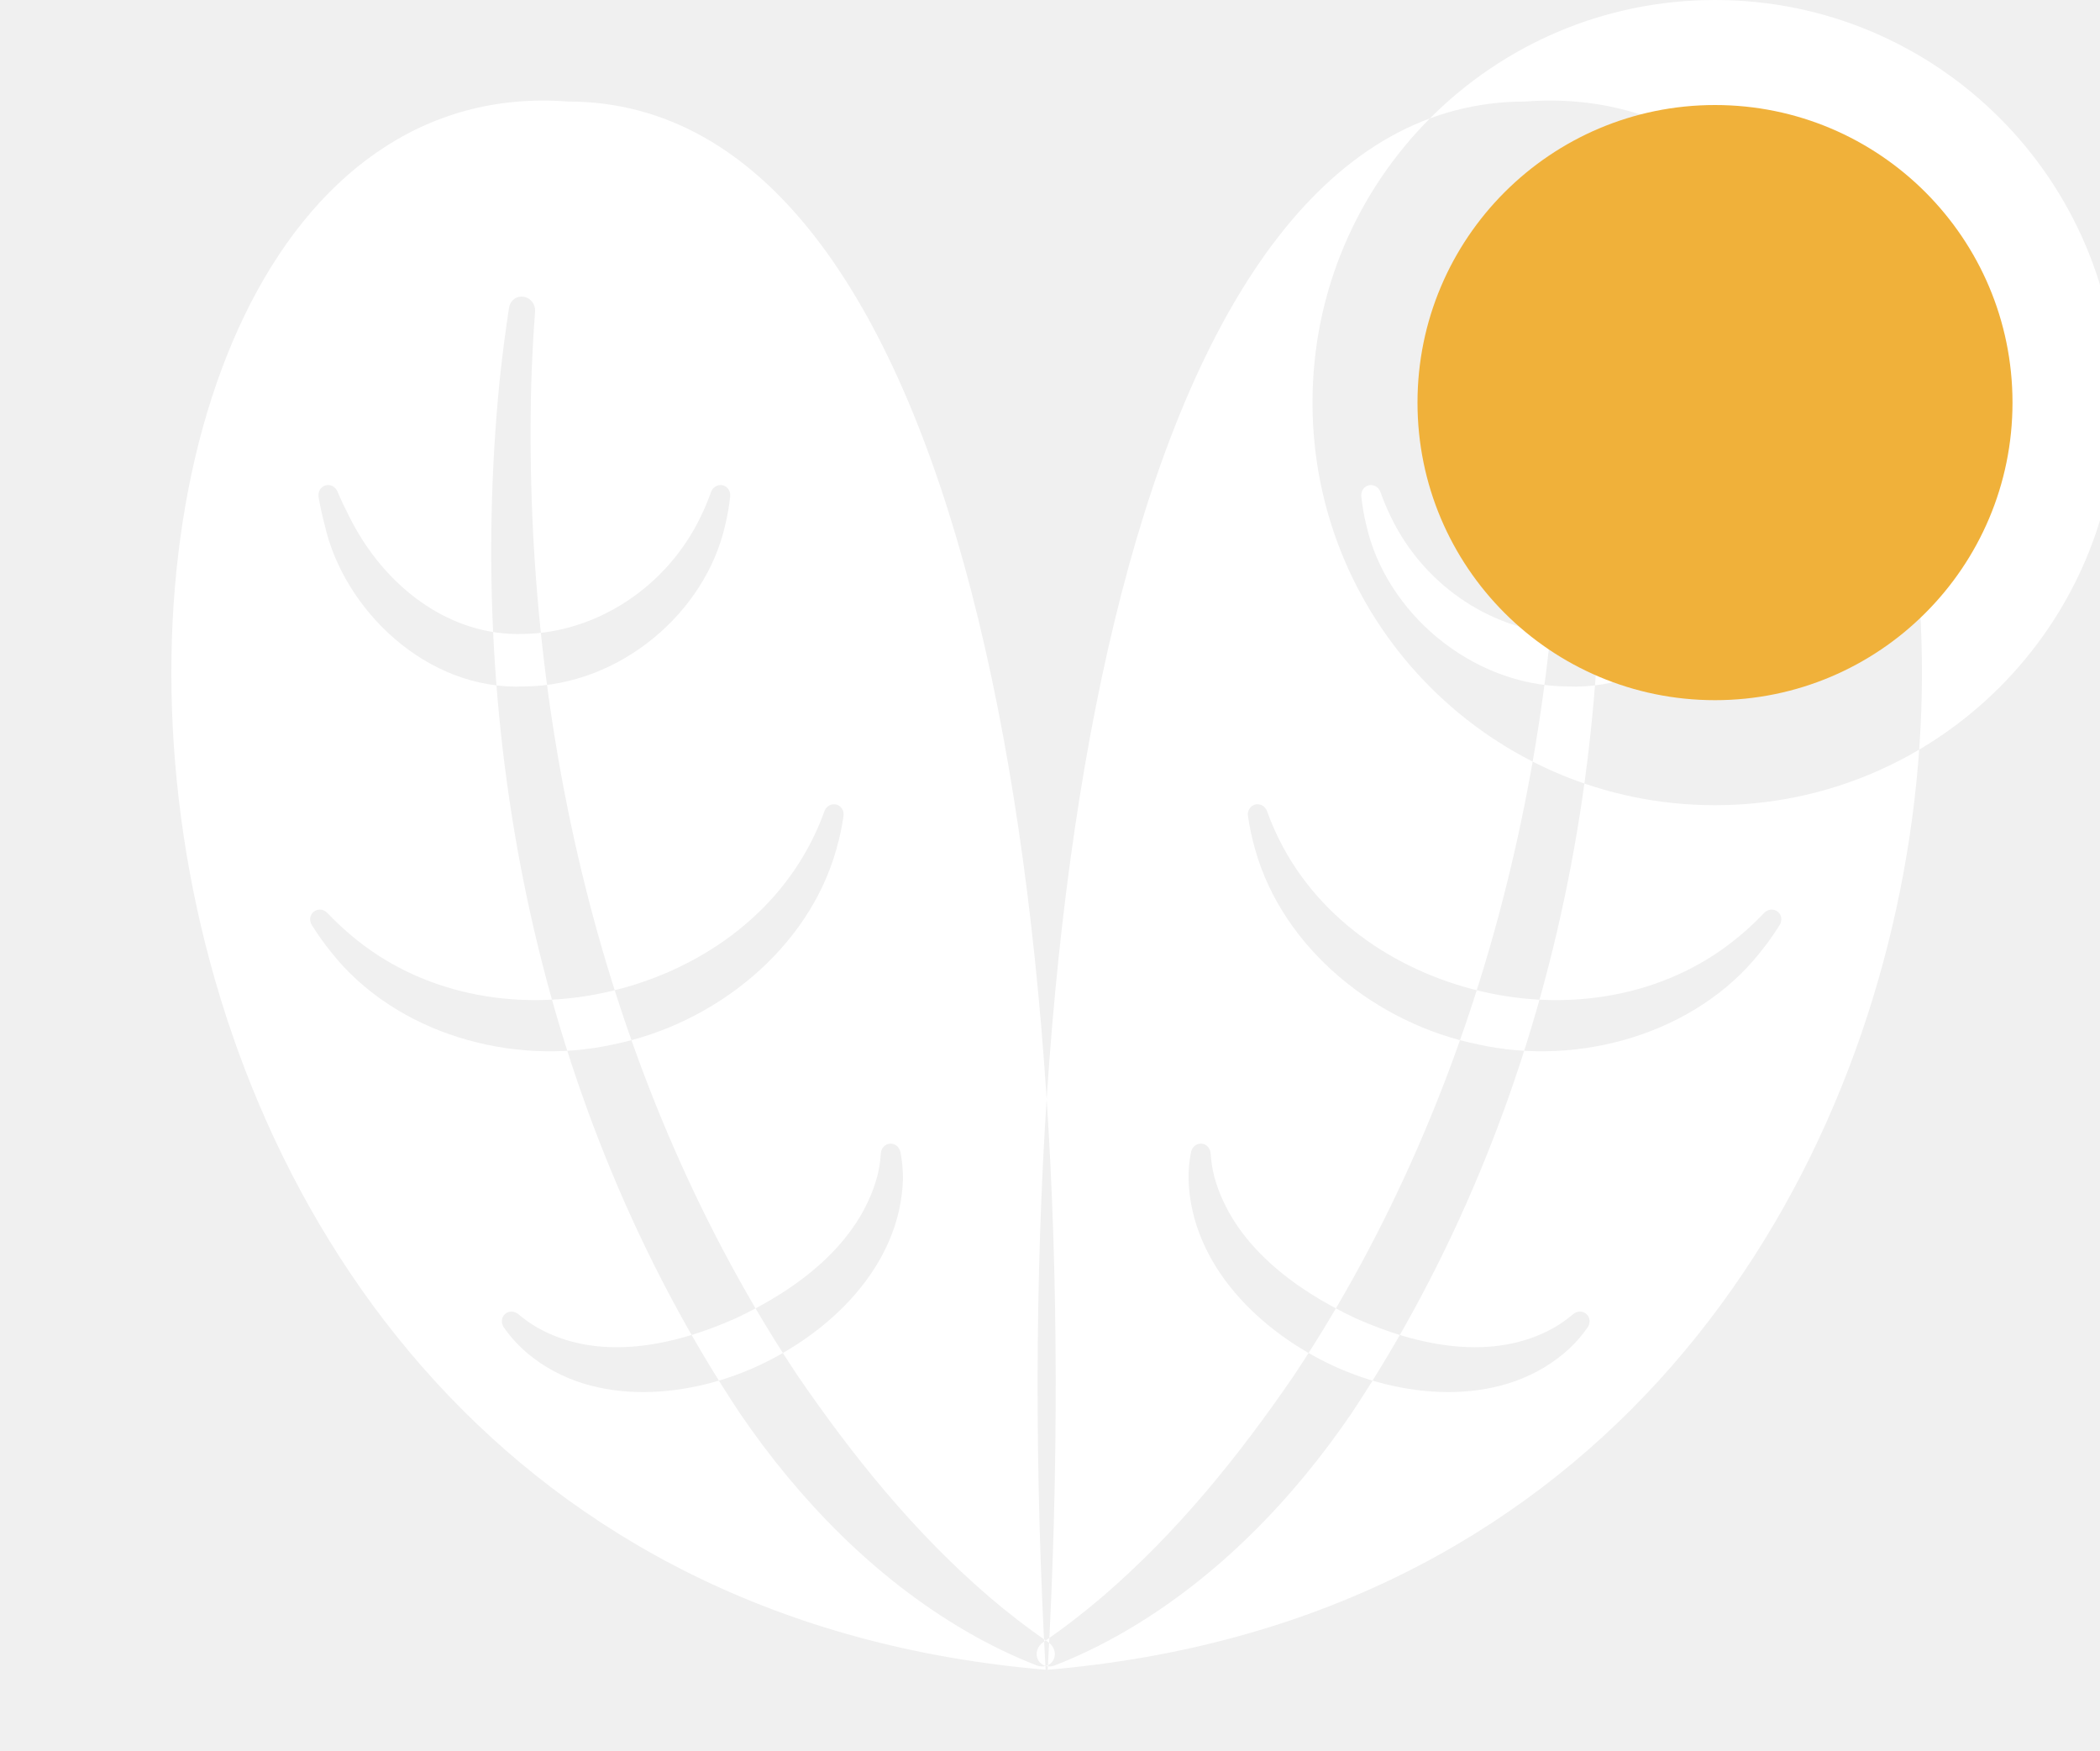
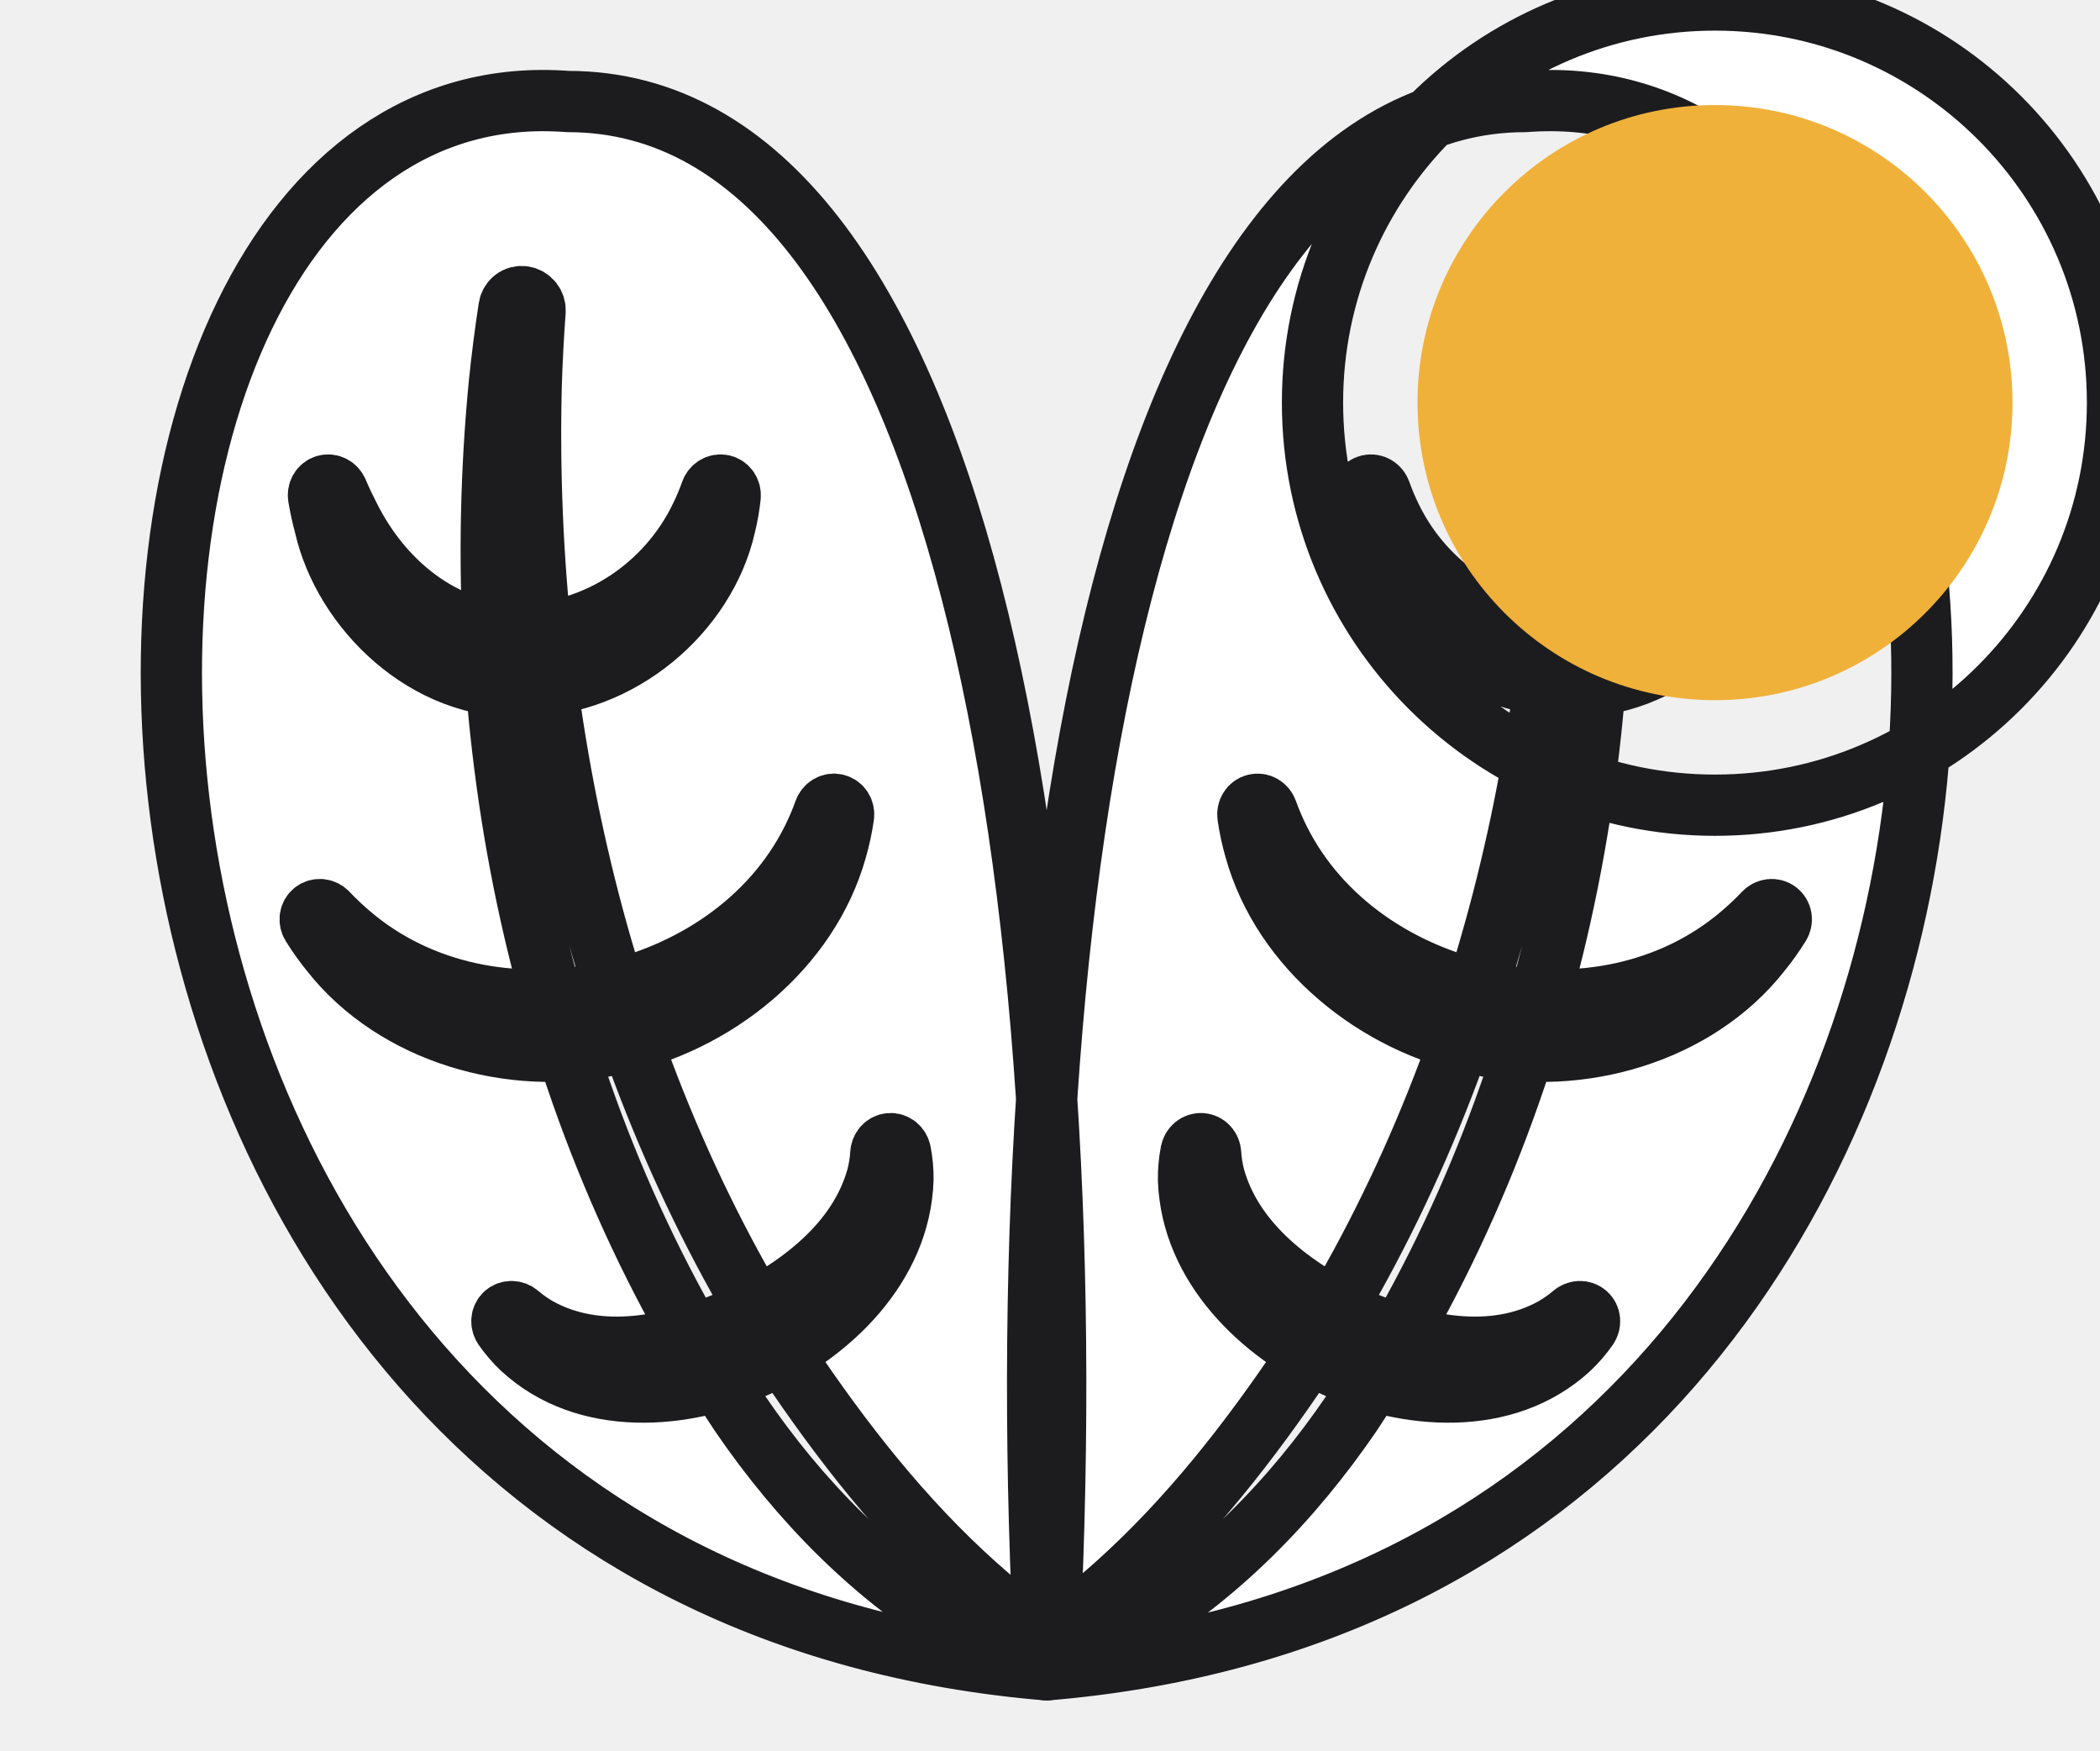
<svg xmlns="http://www.w3.org/2000/svg" viewBox="40 14 240 200">
-   <path fill="#FFFFFF" fill-rule="evenodd" d="M159.737 204.8C36.221 194.555 38.184 20.523 104.909 25.6C149.768 25.6 164.721 115.2 159.737 204.8Z M159.5 204.8C283.016 194.555 281.053 20.523 214.328 25.6C169.469 25.6 154.516 115.2 159.5 204.8Z M160.544 204.288C160.188 204.425 159.794 204.449 159.434 204.328C159.075 204.208 158.782 203.957 158.617 203.625C158.452 203.293 158.426 202.902 158.542 202.532C158.658 202.162 158.908 201.848 159.225 201.632C161.562 200.034 163.801 198.304 165.952 196.468C174.509 189.13 181.56 180.393 187.898 171.131C209.763 138.226 219.299 97.595 218.318 58.073C218.231 55.235 218.084 52.41 217.873 49.578C217.844 49.189 217.96 48.794 218.206 48.48C218.452 48.166 218.807 47.958 219.194 47.901C219.58 47.845 219.97 47.944 220.278 48.177C220.587 48.41 220.788 48.758 220.847 49.142C221.284 51.989 221.649 54.838 221.947 57.711C225.857 97.777 217.709 140.468 194.438 175.516C187.699 185.391 179.05 194.307 168.617 200.378C166.005 201.895 163.303 203.213 160.544 204.288Z M219.764 164.17C219.978 163.986 220.249 163.869 220.535 163.859C220.821 163.85 221.097 163.948 221.306 164.134C221.514 164.321 221.641 164.584 221.664 164.87C221.686 165.155 221.6 165.438 221.441 165.67C220.837 166.532 220.159 167.324 219.386 168.058C212.047 174.844 200.734 173.891 192.467 170.094C184.167 166.285 176.163 158.691 175.83 148.777C175.817 147.714 175.913 146.666 176.117 145.635C176.174 145.359 176.318 145.101 176.54 144.919C176.761 144.738 177.039 144.648 177.318 144.669C177.597 144.69 177.858 144.821 178.05 145.034C178.242 145.247 178.345 145.524 178.36 145.805C178.417 146.708 178.558 147.577 178.772 148.429C180.87 156.102 187.848 161.302 194.955 164.634C202.123 167.823 210.629 169.604 217.585 165.706C218.347 165.264 219.067 164.761 219.764 164.17Z M241.608 118.315C241.803 118.108 242.066 117.967 242.353 117.934C242.64 117.902 242.926 117.979 243.151 118.152C243.376 118.325 243.525 118.581 243.567 118.866C243.61 119.152 243.542 119.442 243.392 119.685C242.706 120.784 241.978 121.81 241.153 122.821C233.85 132.056 220.54 135.914 208.946 133.335C197.32 131.008 186.606 122.4 183.433 111.005C183.073 109.754 182.808 108.508 182.622 107.228C182.583 106.946 182.637 106.652 182.792 106.408C182.946 106.164 183.185 105.989 183.46 105.922C183.736 105.854 184.028 105.898 184.278 106.043C184.528 106.189 184.712 106.424 184.808 106.692C185.213 107.82 185.673 108.89 186.198 109.942C190.92 119.411 200.273 125.389 210.173 127.461C220.081 129.558 230.968 127.663 239.029 120.755C239.933 119.987 240.775 119.193 241.608 118.315Z M240.453 70.167C240.563 69.906 240.757 69.681 241.012 69.548C241.266 69.415 241.558 69.383 241.829 69.462C242.099 69.54 242.329 69.723 242.473 69.971C242.617 70.22 242.66 70.513 242.614 70.793C242.421 71.908 242.202 72.94 241.905 74.026C239.742 83.614 230.289 92.944 219.087 92.431C208.132 92.35 198.387 83.948 196.155 74.026C195.883 72.923 195.698 71.844 195.576 70.724C195.548 70.443 195.609 70.153 195.769 69.913C195.928 69.674 196.169 69.506 196.444 69.445C196.719 69.384 197.008 69.434 197.254 69.583C197.5 69.732 197.679 69.968 197.772 70.236C198.118 71.212 198.504 72.123 198.946 73.033C202.846 81.158 210.971 86.311 219.192 86.432C227.479 86.728 235.069 81.192 239.14 72.962C239.614 72.042 240.037 71.153 240.453 70.167Z M158.481 204.288C158.837 204.425 159.231 204.449 159.591 204.328C159.95 204.208 160.243 203.957 160.408 203.625C160.573 203.293 160.599 202.902 160.483 202.532C160.367 202.162 160.117 201.848 159.8 201.632C157.463 200.034 155.224 198.304 153.073 196.468C144.516 189.13 137.465 180.393 131.127 171.131C109.262 138.226 99.726 97.595 100.707 58.073C100.794 55.235 100.941 52.41 101.152 49.578C101.181 49.189 101.065 48.794 100.819 48.48C100.573 48.166 100.218 47.958 99.831 47.901C99.445 47.845 99.055 47.944 98.747 48.177C98.438 48.41 98.237 48.758 98.178 49.142C97.741 51.989 97.376 54.838 97.078 57.711C93.168 97.777 101.316 140.468 124.586 175.516C131.326 185.391 139.975 194.307 150.408 200.378C153.02 201.895 155.722 203.213 158.481 204.288Z M99.261 164.17C99.047 163.986 98.776 163.869 98.49 163.859C98.204 163.85 97.928 163.948 97.719 164.134C97.511 164.321 97.383 164.584 97.361 164.87C97.338 165.155 97.425 165.438 97.584 165.67C98.188 166.532 98.866 167.324 99.639 168.058C106.978 174.844 118.291 173.891 126.558 170.094C134.858 166.285 142.862 158.691 143.195 148.777C143.208 147.714 143.112 146.666 142.908 145.635C142.851 145.359 142.707 145.101 142.485 144.919C142.264 144.738 141.986 144.648 141.707 144.669C141.428 144.69 141.166 144.821 140.975 145.034C140.783 145.247 140.68 145.524 140.665 145.805C140.608 146.708 140.467 147.577 140.253 148.429C138.155 156.102 131.177 161.302 124.07 164.634C116.902 167.823 108.396 169.604 101.44 165.706C100.678 165.264 99.958 164.761 99.261 164.17Z M77.418 118.315C77.222 118.108 76.959 117.967 76.672 117.934C76.385 117.902 76.099 117.979 75.874 118.152C75.649 118.325 75.501 118.581 75.458 118.866C75.415 119.152 75.483 119.442 75.632 119.685C76.319 120.784 77.047 121.81 77.872 122.821C85.175 132.056 98.485 135.914 110.079 133.335C121.705 131.008 132.419 122.4 135.592 111.005C135.952 109.754 136.217 108.508 136.403 107.228C136.442 106.946 136.388 106.652 136.233 106.408C136.079 106.164 135.84 105.989 135.565 105.922C135.289 105.854 134.997 105.898 134.747 106.043C134.497 106.189 134.313 106.424 134.217 106.692C133.812 107.82 133.352 108.89 132.827 109.942C128.105 119.411 118.752 125.389 108.852 127.461C98.944 129.558 88.056 127.663 79.996 120.755C79.092 119.987 78.25 119.193 77.418 118.315Z M78.572 70.167C78.462 69.906 78.268 69.681 78.013 69.548C77.759 69.415 77.467 69.383 77.196 69.462C76.926 69.54 76.696 69.723 76.552 69.971C76.408 70.22 76.365 70.513 76.411 70.793C76.604 71.908 76.823 72.94 77.12 74.026C79.283 83.614 88.736 92.944 99.938 92.431C110.893 92.35 120.638 83.948 122.87 74.026C123.142 72.923 123.327 71.844 123.449 70.724C123.477 70.443 123.416 70.153 123.256 69.913C123.097 69.674 122.856 69.506 122.581 69.445C122.306 69.384 122.017 69.434 121.771 69.583C121.525 69.732 121.346 69.968 121.253 70.236C120.907 71.212 120.521 72.123 120.079 73.033C116.179 81.158 108.054 86.311 99.833 86.432C91.546 86.728 83.956 81.192 79.885 72.962C79.411 72.042 78.988 71.153 78.572 70.167Z M190 60 a46 46 0 1 0 92 0 a46 46 0 1 0 -92 0 Z" />
+   <path fill="#FFFFFF" stroke="#1C1C1E" stroke-width="7" stroke-linejoin="round" fill-rule="evenodd" d="M159.737 204.8C36.221 194.555 38.184 20.523 104.909 25.6C149.768 25.6 164.721 115.2 159.737 204.8Z M159.5 204.8C283.016 194.555 281.053 20.523 214.328 25.6C169.469 25.6 154.516 115.2 159.5 204.8Z M160.544 204.288C160.188 204.425 159.794 204.449 159.434 204.328C159.075 204.208 158.782 203.957 158.617 203.625C158.452 203.293 158.426 202.902 158.542 202.532C158.658 202.162 158.908 201.848 159.225 201.632C161.562 200.034 163.801 198.304 165.952 196.468C174.509 189.13 181.56 180.393 187.898 171.131C209.763 138.226 219.299 97.595 218.318 58.073C218.231 55.235 218.084 52.41 217.873 49.578C217.844 49.189 217.96 48.794 218.206 48.48C218.452 48.166 218.807 47.958 219.194 47.901C219.58 47.845 219.97 47.944 220.278 48.177C220.587 48.41 220.788 48.758 220.847 49.142C221.284 51.989 221.649 54.838 221.947 57.711C225.857 97.777 217.709 140.468 194.438 175.516C187.699 185.391 179.05 194.307 168.617 200.378C166.005 201.895 163.303 203.213 160.544 204.288Z M219.764 164.17C219.978 163.986 220.249 163.869 220.535 163.859C220.821 163.85 221.097 163.948 221.306 164.134C221.514 164.321 221.641 164.584 221.664 164.87C221.686 165.155 221.6 165.438 221.441 165.67C220.837 166.532 220.159 167.324 219.386 168.058C212.047 174.844 200.734 173.891 192.467 170.094C184.167 166.285 176.163 158.691 175.83 148.777C175.817 147.714 175.913 146.666 176.117 145.635C176.174 145.359 176.318 145.101 176.54 144.919C176.761 144.738 177.039 144.648 177.318 144.669C177.597 144.69 177.858 144.821 178.05 145.034C178.242 145.247 178.345 145.524 178.36 145.805C178.417 146.708 178.558 147.577 178.772 148.429C180.87 156.102 187.848 161.302 194.955 164.634C202.123 167.823 210.629 169.604 217.585 165.706C218.347 165.264 219.067 164.761 219.764 164.17Z M241.608 118.315C241.803 118.108 242.066 117.967 242.353 117.934C242.64 117.902 242.926 117.979 243.151 118.152C243.376 118.325 243.525 118.581 243.567 118.866C243.61 119.152 243.542 119.442 243.392 119.685C242.706 120.784 241.978 121.81 241.153 122.821C233.85 132.056 220.54 135.914 208.946 133.335C197.32 131.008 186.606 122.4 183.433 111.005C183.073 109.754 182.808 108.508 182.622 107.228C182.583 106.946 182.637 106.652 182.792 106.408C182.946 106.164 183.185 105.989 183.46 105.922C183.736 105.854 184.028 105.898 184.278 106.043C184.528 106.189 184.712 106.424 184.808 106.692C185.213 107.82 185.673 108.89 186.198 109.942C190.92 119.411 200.273 125.389 210.173 127.461C220.081 129.558 230.968 127.663 239.029 120.755C239.933 119.987 240.775 119.193 241.608 118.315Z M240.453 70.167C240.563 69.906 240.757 69.681 241.012 69.548C241.266 69.415 241.558 69.383 241.829 69.462C242.099 69.54 242.329 69.723 242.473 69.971C242.617 70.22 242.66 70.513 242.614 70.793C242.421 71.908 242.202 72.94 241.905 74.026C239.742 83.614 230.289 92.944 219.087 92.431C208.132 92.35 198.387 83.948 196.155 74.026C195.883 72.923 195.698 71.844 195.576 70.724C195.548 70.443 195.609 70.153 195.769 69.913C195.928 69.674 196.169 69.506 196.444 69.445C196.719 69.384 197.008 69.434 197.254 69.583C197.5 69.732 197.679 69.968 197.772 70.236C198.118 71.212 198.504 72.123 198.946 73.033C202.846 81.158 210.971 86.311 219.192 86.432C227.479 86.728 235.069 81.192 239.14 72.962C239.614 72.042 240.037 71.153 240.453 70.167Z M158.481 204.288C158.837 204.425 159.231 204.449 159.591 204.328C159.95 204.208 160.243 203.957 160.408 203.625C160.573 203.293 160.599 202.902 160.483 202.532C160.367 202.162 160.117 201.848 159.8 201.632C157.463 200.034 155.224 198.304 153.073 196.468C144.516 189.13 137.465 180.393 131.127 171.131C109.262 138.226 99.726 97.595 100.707 58.073C100.794 55.235 100.941 52.41 101.152 49.578C101.181 49.189 101.065 48.794 100.819 48.48C100.573 48.166 100.218 47.958 99.831 47.901C99.445 47.845 99.055 47.944 98.747 48.177C98.438 48.41 98.237 48.758 98.178 49.142C97.741 51.989 97.376 54.838 97.078 57.711C93.168 97.777 101.316 140.468 124.586 175.516C131.326 185.391 139.975 194.307 150.408 200.378C153.02 201.895 155.722 203.213 158.481 204.288Z M99.261 164.17C99.047 163.986 98.776 163.869 98.49 163.859C98.204 163.85 97.928 163.948 97.719 164.134C97.511 164.321 97.383 164.584 97.361 164.87C97.338 165.155 97.425 165.438 97.584 165.67C98.188 166.532 98.866 167.324 99.639 168.058C106.978 174.844 118.291 173.891 126.558 170.094C134.858 166.285 142.862 158.691 143.195 148.777C143.208 147.714 143.112 146.666 142.908 145.635C142.851 145.359 142.707 145.101 142.485 144.919C142.264 144.738 141.986 144.648 141.707 144.669C141.428 144.69 141.166 144.821 140.975 145.034C140.783 145.247 140.68 145.524 140.665 145.805C140.608 146.708 140.467 147.577 140.253 148.429C138.155 156.102 131.177 161.302 124.07 164.634C116.902 167.823 108.396 169.604 101.44 165.706C100.678 165.264 99.958 164.761 99.261 164.17Z M77.418 118.315C77.222 118.108 76.959 117.967 76.672 117.934C76.385 117.902 76.099 117.979 75.874 118.152C75.649 118.325 75.501 118.581 75.458 118.866C75.415 119.152 75.483 119.442 75.632 119.685C76.319 120.784 77.047 121.81 77.872 122.821C85.175 132.056 98.485 135.914 110.079 133.335C121.705 131.008 132.419 122.4 135.592 111.005C135.952 109.754 136.217 108.508 136.403 107.228C136.442 106.946 136.388 106.652 136.233 106.408C136.079 106.164 135.84 105.989 135.565 105.922C135.289 105.854 134.997 105.898 134.747 106.043C134.497 106.189 134.313 106.424 134.217 106.692C133.812 107.82 133.352 108.89 132.827 109.942C128.105 119.411 118.752 125.389 108.852 127.461C98.944 129.558 88.056 127.663 79.996 120.755C79.092 119.987 78.25 119.193 77.418 118.315Z M78.572 70.167C78.462 69.906 78.268 69.681 78.013 69.548C77.759 69.415 77.467 69.383 77.196 69.462C76.926 69.54 76.696 69.723 76.552 69.971C76.408 70.22 76.365 70.513 76.411 70.793C76.604 71.908 76.823 72.94 77.12 74.026C79.283 83.614 88.736 92.944 99.938 92.431C110.893 92.35 120.638 83.948 122.87 74.026C123.142 72.923 123.327 71.844 123.449 70.724C123.477 70.443 123.416 70.153 123.256 69.913C123.097 69.674 122.856 69.506 122.581 69.445C122.306 69.384 122.017 69.434 121.771 69.583C121.525 69.732 121.346 69.968 121.253 70.236C120.907 71.212 120.521 72.123 120.079 73.033C116.179 81.158 108.054 86.311 99.833 86.432C91.546 86.728 83.956 81.192 79.885 72.962C79.411 72.042 78.988 71.153 78.572 70.167Z M190 60 a46 46 0 1 0 92 0 a46 46 0 1 0 -92 0 Z" />
  <path fill="#F0B13A" d="M202 60 a34 34 0 1 0 68 0 a34 34 0 1 0 -68 0 Z" />
</svg>
